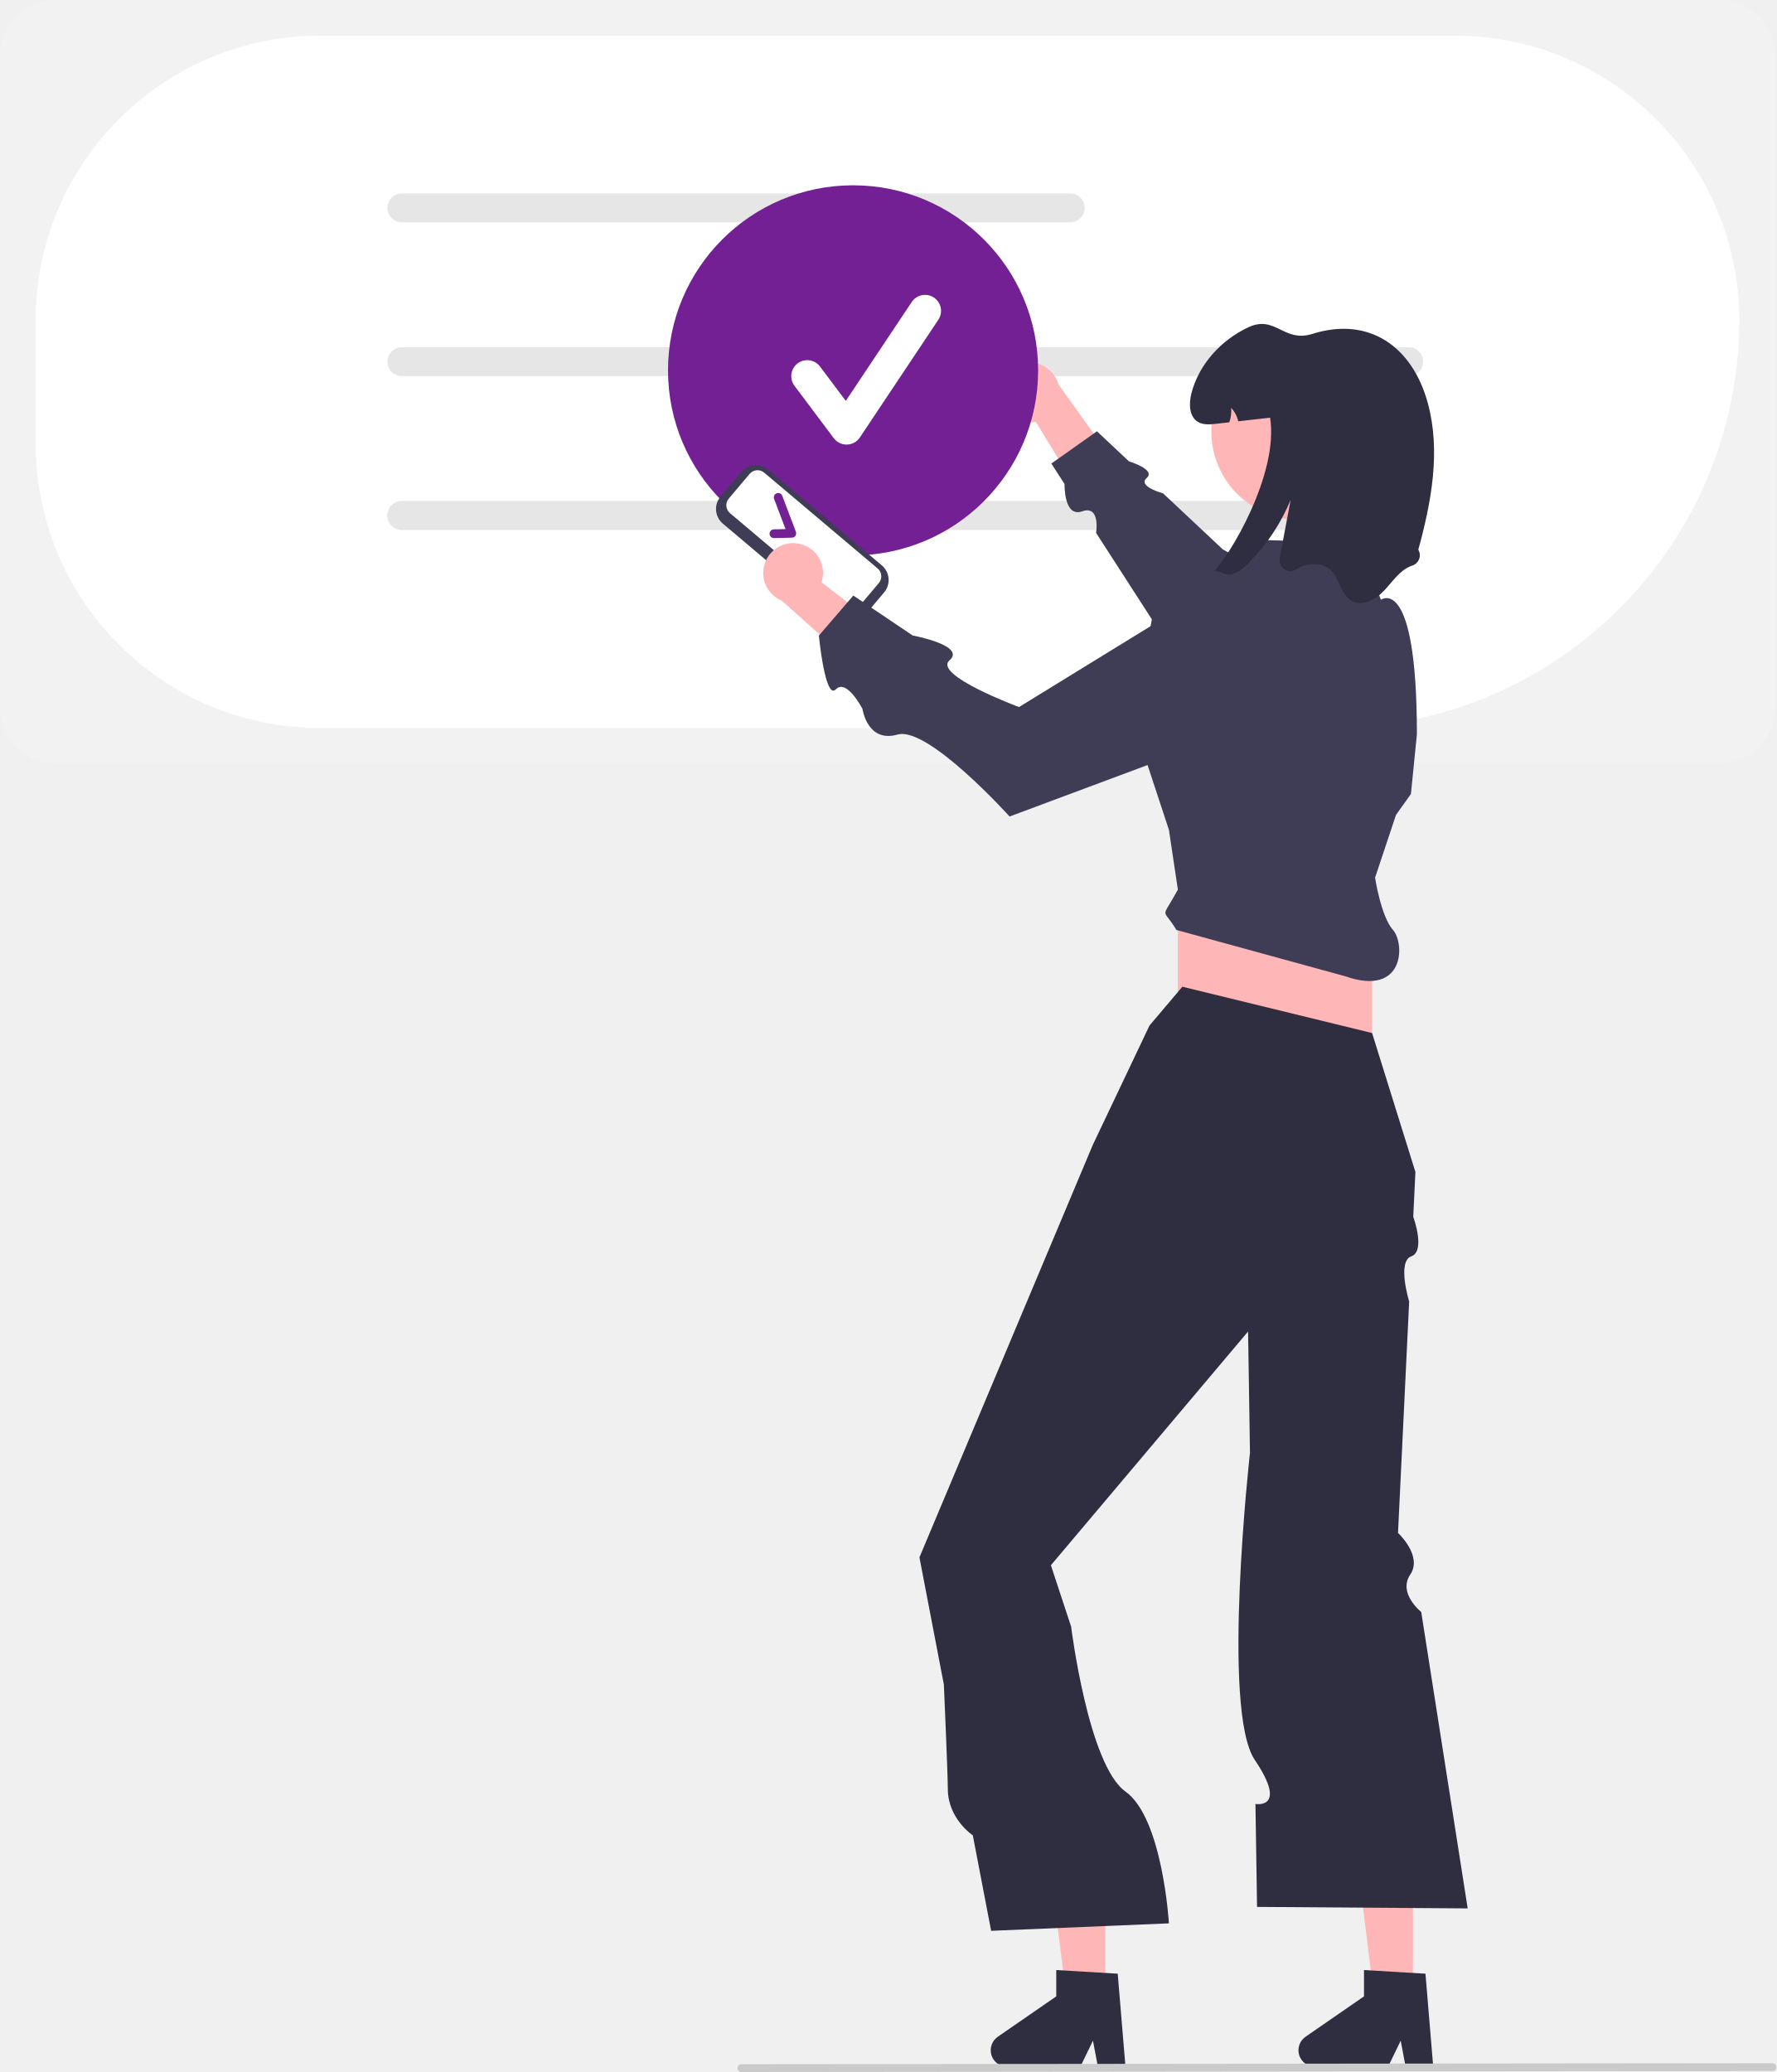
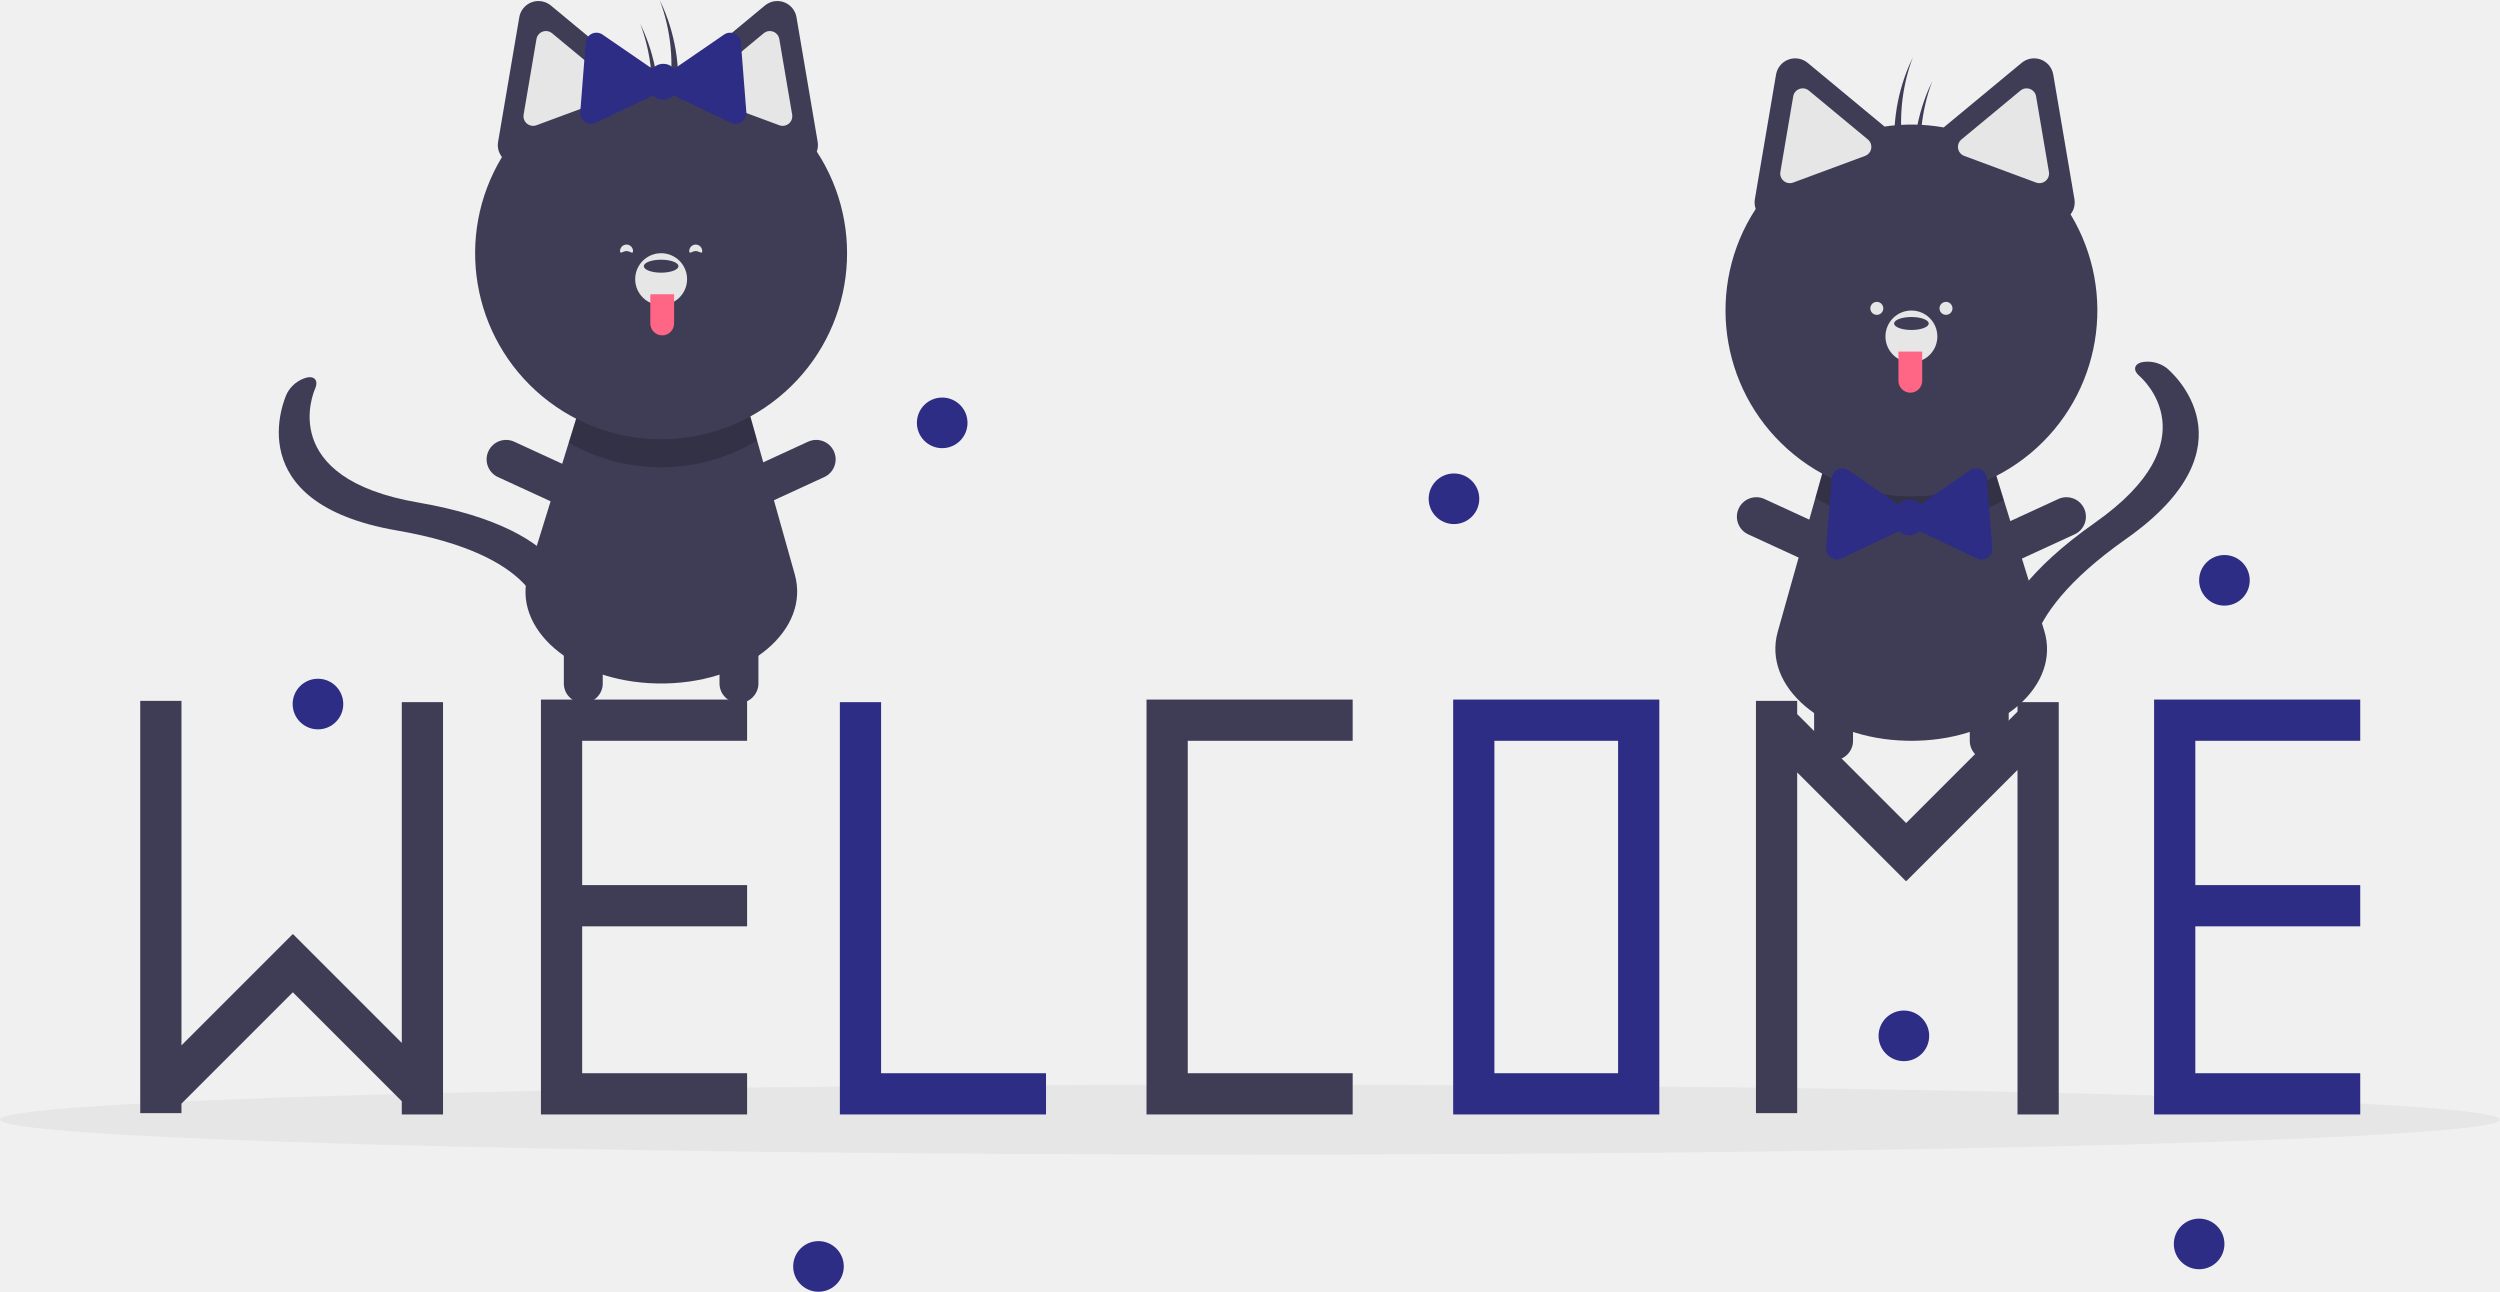
- <svg xmlns="http://www.w3.org/2000/svg" data-name="Layer 1" width="543.219" height="633.601" viewBox="0 0 543.219 633.601">
-   <path d="M854.052,366.728H345.482a17.112,17.112,0,0,1-17.092-17.092V150.291a17.112,17.112,0,0,1,17.092-17.092H854.052a17.112,17.112,0,0,1,17.092,17.092V349.636A17.112,17.112,0,0,1,854.052,366.728Z" transform="translate(-328.3903 -133.1994)" fill="#f2f2f2" />
-   <path d="M735.442,355.827H426.21a87.014,87.014,0,0,1-86.916-86.916V231.026a87.015,87.015,0,0,1,86.916-86.917h347.118a87.015,87.015,0,0,1,86.916,86.917A124.943,124.943,0,0,1,735.442,355.827Z" transform="translate(-328.3903 -133.1994)" fill="#fff" />
-   <path d="M655.673,201.175H451.267a4.408,4.408,0,1,1,0-8.816H655.673a4.408,4.408,0,0,1,0,8.816Z" transform="translate(-328.3903 -133.1994)" fill="#e6e6e6" />
-   <path d="M759.147,248.206H451.267a4.408,4.408,0,1,1,0-8.816H759.147a4.408,4.408,0,0,1,0,8.816Z" transform="translate(-328.3903 -133.1994)" fill="#e6e6e6" />
-   <path d="M759.147,295.237H451.267a4.408,4.408,0,1,1,0-8.816H759.147a4.408,4.408,0,0,1,0,8.816Z" transform="translate(-328.3903 -133.1994)" fill="#e6e6e6" />
-   <path d="M759.147,295.237H451.267a4.408,4.408,0,1,1,0-8.816H759.147a4.408,4.408,0,0,1,0,8.816Z" transform="translate(-328.3903 -133.1994)" fill="#e6e6e6" />
-   <path d="M634.103,253.604a9.088,9.088,0,0,0,11.007,8.547l16.811,27.578,7.155-15.182L652.015,250.686a9.138,9.138,0,0,0-17.912,2.918Z" transform="translate(-328.3903 -133.1994)" fill="#ffb6b6" />
-   <path d="M760.255,332.64,702.323,301.216,684.05,284.072s-7.944-2.127-5.02-4.71-5.408-5.074-5.408-5.074l-9.809-9.203L649.873,274.948l4.034,6.253s-.278,10.352,5.393,8.361,4.254,6.594,4.254,6.594l33.85,52.471Z" transform="translate(-328.3903 -133.1994)" fill="#3f3d56" />
-   <circle cx="260.855" cy="113.249" r="56.586" fill="#732094" />
-   <polygon points="432.044 611.601 420.278 611.601 414.679 566.219 432.044 566.219 432.044 611.601" fill="#ffb6b6" />
-   <path d="M766.644,765.186h-8.438l-1.506-7.966-3.857,7.966H730.465a5.031,5.031,0,0,1-2.859-9.17l17.871-12.342V735.62l18.797,1.122Z" transform="translate(-328.3903 -133.1994)" fill="#2f2e41" />
-   <polygon points="337.942 611.601 326.176 611.601 320.577 566.219 337.942 566.219 337.942 611.601" fill="#ffb6b6" />
-   <path d="M672.542,765.186h-8.438l-1.506-7.966L658.741,765.186H636.363a5.031,5.031,0,0,1-2.859-9.17l17.871-12.342V735.62l18.797,1.122Z" transform="translate(-328.3903 -133.1994)" fill="#2f2e41" />
-   <rect x="360.175" y="268.381" width="59.385" height="67.607" fill="#ffb6b6" />
-   <path d="M689.936,434.927l-10.05,11.877L662.527,483.349,618.788,587.418l-9.25,22.009,7.47,38.907s1.209,27.411,1.209,31.898c0,9.136,7.641,14.198,7.641,14.198l5.606,29.198,54.36-2.284s-1.897-32.185-13.282-40.303-16.619-50.429-16.619-50.429l-6.186-18.772,60.298-71.478.389,24.985.188,12.093s-8.83,78.656,1.463,93.921.21,13.469.21,13.469l.49,31.488,64.41.457L762.976,626.121s-7.215-5.697-3.355-11.424-3.742-12.741-3.742-12.741l3.41-70.772s-3.775-12.224.665-13.813.583-12.101.583-12.101l.66-13.698-13.247-42.483Z" transform="translate(-328.3903 -133.1994)" fill="#2f2e41" />
-   <path d="M748.864,401.581l6.395-19.186,4.568-6.395,1.827-18.272c0-49.335-11.004-41.12-11.004-41.12l-6.354-17.351-29.236-.914L696.331,316.158l-15.531,5.482-6.082,31.602,11.107,33.721,2.741,18.272c-5.228,9.652-4.786,5.087-.457,12.334l51.619,14.161c18.272,6.395,18.272-10.05,14.608-14.161C750.672,413.458,748.864,401.581,748.864,401.581Z" transform="translate(-328.3903 -133.1994)" fill="#3f3d56" />
-   <circle cx="397.511" cy="131.907" r="27.102" fill="#ffb6b6" />
-   <path d="M699.506,307.834" transform="translate(-328.3903 -133.1994)" fill="#2f2e41" />
-   <path d="M762.084,301.284a3.329,3.329,0,0,1-1.855,4.87c-3.636,1.206-5.875,4.723-8.487,7.537-2.604,2.805-6.797,5.135-10.123,3.225-3.316-1.9-3.545-6.752-6.322-9.383-2.704-2.558-7.199-2.248-10.379-.302l-.095.058a3.351,3.351,0,0,1-5.127-3.41q1.671-8.887,3.34-17.772a59.761,59.761,0,0,1-12.507,18.912,13.757,13.757,0,0,1-5.427,3.819c-1.9.603-3.746-1.361-5.591-1.005,4.586-4.011,20.008-29.72,17.249-46.905q-4.865.548-9.73,1.096A8.943,8.943,0,0,0,704.855,257.924a10.51,10.51,0,0,1-.557,4.413c-1.352.155-2.713.302-4.066.457-1.882.21-3.929.393-5.546-.594-2.695-1.644-2.777-5.536-2.01-8.606,2.248-8.926,9.063-16.39,17.404-20.3,8.341-3.901,10.808,4.787,19.597,2.01,17.359-5.482,30.661,3.892,35.348,21.287C768.963,271.181,766.104,286.666,762.084,301.284Z" transform="translate(-328.3903 -133.1994)" fill="#2f2e41" />
-   <path d="M837.116,765.776H803.929l-.143-.259c-.424-.77-.834-1.585-1.217-2.423-3.418-7.318-4.863-15.688-6.138-23.073l-.96-5.566a3.437,3.437,0,0,1,5.41-3.362q7.565,5.505,15.136,10.999c1.911,1.391,4.094,3,6.184,4.739.202-.979.413-1.962.624-2.931a3.439,3.439,0,0,1,6.281-1.086l3.883,6.238c2.832,4.556,5.332,9.045,4.822,13.887a.756.756,0,0,1-.013.176,10.947,10.947,0,0,1-.563,2.331Z" transform="translate(-328.3903 -133.1994)" fill="#f0f0f0" />
-   <path d="M870.425,766.493l-315.358.307a1.191,1.191,0,0,1,0-2.381l315.358-.307a1.191,1.191,0,0,1,0,2.381Z" transform="translate(-328.3903 -133.1994)" fill="#cacaca" />
-   <path d="M584.101,322.609l-34.688-29.294a5.865,5.865,0,0,1-.696-8.257l6.384-7.56a5.865,5.865,0,0,1,8.257-.696l34.688,29.294a5.865,5.865,0,0,1,.696,8.257l-6.384,7.56A5.865,5.865,0,0,1,584.101,322.609Z" transform="translate(-328.3903 -133.1994)" fill="#3f3d56" />
-   <path d="M551.234,285.668a3.161,3.161,0,0,0,.375,4.449l34.688,29.294a3.161,3.161,0,0,0,4.449-.375l6.384-7.56a3.161,3.161,0,0,0-.375-4.449l-34.688-29.294a3.161,3.161,0,0,0-4.449.375Z" transform="translate(-328.3903 -133.1994)" fill="#fff" />
-   <path d="M571.598,297.056a1.333,1.333,0,0,1-1.054.558l-5.45.125a1.334,1.334,0,1,1-.061-2.667l3.566-.082-3.511-9.265a1.334,1.334,0,0,1,2.494-.945l4.18,11.028a1.334,1.334,0,0,1-.141,1.218Z" transform="translate(-328.3903 -133.1994)" fill="#732094" />
-   <path d="M572.297,299.384a9.088,9.088,0,0,1,7.3,11.871l25.586,19.709-15.87,5.461-21.864-19.554a9.138,9.138,0,0,1,4.848-17.489Z" transform="translate(-328.3903 -133.1994)" fill="#ffb6b6" />
-   <path d="M705.505,309.129l-65.509,40.278s-26.413-9.773-21.251-14.297-11.271-7.583-11.271-7.583l-18.153-12.213-10.534,12.242s1.919,19.885,5.185,16.442,8.147,5.963,8.147,5.963,1.443,10.502,10.739,7.859S637.101,382.882,637.101,382.882l80.622-30.069Z" transform="translate(-328.3903 -133.1994)" fill="#3f3d56" />
-   <path d="M587.255,269.147a4.891,4.891,0,0,1-3.913-1.957l-11.998-15.997a4.892,4.892,0,1,1,7.827-5.87l7.849,10.465,20.16-30.24a4.892,4.892,0,0,1,8.141,5.427l-23.996,35.994a4.894,4.894,0,0,1-3.935,2.177C587.346,269.146,587.301,269.147,587.255,269.147Z" transform="translate(-328.3903 -133.1994)" fill="#fff" />
+ <svg xmlns="http://www.w3.org/2000/svg" data-name="Layer 1" width="889.076" height="459.38" viewBox="0 0 889.076 459.38">
+   <ellipse cx="444.538" cy="398.169" rx="444.538" ry="12.435" fill="#e6e6e6" />
+   <path d="M836.907,483.742c-.561.008-1.123.015-1.692.015s-1.13-.008-1.692-.015c-29.757-.677-51.326-19.269-45.836-38.777l13.387-47.589,3.383-12.041,59.976,1.023,3.645,11.78,14.348,46.366C888.502,464.119,866.934,483.065,836.907,483.742Z" transform="translate(-155.4622 -220.3102)" fill="#3f3d56" />
+   <path d="M868.079,398.137a66.201,66.201,0,0,1-67.004-.761l3.383-12.041,59.976,1.023Z" transform="translate(-155.4622 -220.3102)" opacity="0.2" />
+   <path d="M865.548,446.544c2.591-9.656,11.106-23.585,34.987-40.38,41.648-29.294,16.803-51.259,15.727-52.18-2.258-1.93-1.925-4.098.775-4.839a11.224,11.224,0,0,1,9.034,2.103c1.348,1.115,32.459,27.683-14.537,60.734-42.295,29.75-33.302,49.169-33.199,49.355,1.133,2.077-.684,3.739-4.063,3.716s-7.039-1.723-8.176-3.797C865.856,460.818,863.135,455.533,865.548,446.544Z" transform="translate(-155.4622 -220.3102)" fill="#3f3d56" />
+   <path d="M807.534,490.677a6.92,6.92,0,0,1-6.92-6.92V453.769a6.92,6.92,0,0,1,13.841,0v29.988A6.92,6.92,0,0,1,807.534,490.677Z" transform="translate(-155.4622 -220.3102)" fill="#3f3d56" />
+   <path d="M813.602,419.484a6.92,6.92,0,0,1-9.179,3.394l-27.243-12.534a6.92,6.92,0,0,1,5.785-12.574l27.243,12.534A6.92,6.92,0,0,1,813.602,419.484Z" transform="translate(-155.4622 -220.3102)" fill="#3f3d56" />
+   <path d="M856.829,419.484a6.92,6.92,0,0,0,9.179,3.394l27.243-12.534a6.92,6.92,0,0,0-5.785-12.574l-27.243,12.534A6.92,6.92,0,0,0,856.829,419.484Z" transform="translate(-155.4622 -220.3102)" fill="#3f3d56" />
+   <path d="M862.897,490.677a6.92,6.92,0,0,0,6.92-6.92V453.769a6.92,6.92,0,1,0-13.841,0v29.988A6.92,6.92,0,0,0,862.897,490.677Z" transform="translate(-155.4622 -220.3102)" fill="#3f3d56" />
+   <path d="M891.818,296.535a6.806,6.806,0,0,0,1.373-5.408l-3.766-22.157-3.766-22.157a6.913,6.913,0,0,0-11.226-4.164L857.127,256.988l-10.426,8.64a65.694,65.694,0,0,0-21.047-.317l-10.043-8.322-17.305-14.34a6.913,6.913,0,0,0-11.226,4.164l-3.766,22.157-3.766,22.157a6.844,6.844,0,0,0,.301,3.474,66.118,66.118,0,1,0,111.969,1.935Z" transform="translate(-155.4622 -220.3102)" fill="#3f3d56" />
+   <path d="M796.572,251.728a3.447,3.447,0,0,0-1.202.218,3.388,3.388,0,0,0-2.184,2.635L788.618,281.451a3.423,3.423,0,0,0,4.565,3.782l25.553-9.479a3.422,3.422,0,0,0,.993-5.844l-0-.001-20.985-17.39A3.392,3.392,0,0,0,796.572,251.728Z" transform="translate(-155.4622 -220.3102)" fill="#e6e6e6" />
+   <path d="M876.167,251.728a3.392,3.392,0,0,0-2.172.792l-20.986,17.391a3.422,3.422,0,0,0,.993,5.844l25.553,9.479a3.423,3.423,0,0,0,4.565-3.782l-4.567-26.87a3.388,3.388,0,0,0-2.184-2.635A3.447,3.447,0,0,0,876.167,251.728Z" transform="translate(-155.4622 -220.3102)" fill="#e6e6e6" />
+   <circle cx="679.753" cy="119.658" r="9.227" fill="#e6e6e6" />
+   <ellipse cx="679.753" cy="115.044" rx="6.151" ry="2.307" fill="#3f3d56" />
+   <path d="M675.14,125.04H683.598a0,0,0,0,1,0,0v10.38a4.229,4.229,0,0,1-4.229,4.229h0a4.229,4.229,0,0,1-4.229-4.229V125.04a0,0,0,0,1,0,0Z" fill="#ff6584" />
+   <path d="M835.729,240.69c-.444.92-.874,1.849-1.279,2.798a65.818,65.818,0,0,0-4.651,35.344c.866-1.256,1.776-2.565,2.701-3.888A65.775,65.775,0,0,1,835.729,240.69Z" transform="translate(-155.4622 -220.3102)" fill="#3f3d56" />
+   <path d="M842.649,249.148c-.444.92-.874,1.849-1.279,2.798A65.818,65.818,0,0,0,836.719,287.29c.866-1.256,1.776-2.565,2.701-3.888A65.775,65.775,0,0,1,842.649,249.148Z" transform="translate(-155.4622 -220.3102)" fill="#3f3d56" />
+   <path d="M863.985,415.199l-.975-12.398-.975-12.398a3.825,3.825,0,0,0-5.98-2.853l-10.25,7.043-7.485,5.143a5.095,5.095,0,0,0-7.749,0l-7.485-5.143L812.838,387.55a3.825,3.825,0,0,0-5.98,2.853l-.975,12.398-.975,12.398a3.825,3.825,0,0,0,5.461,3.752l11.224-5.355,9.223-4.4a5.101,5.101,0,0,0,7.262,0l9.223,4.4,11.224,5.355A3.825,3.825,0,0,0,863.985,415.199Z" transform="translate(-155.4622 -220.3102)" fill="#2d2d85" />
+   <circle cx="667.451" cy="109.662" r="2.307" fill="#e6e6e6" />
+   <circle cx="692.056" cy="109.662" r="2.307" fill="#e6e6e6" />
+   <path d="M388.888,463.362c.561.008,1.123.015,1.692.015s1.13-.008,1.692-.015c29.757-.677,51.326-19.269,45.836-38.777l-13.387-47.589L421.336,364.955l-59.976,1.023-3.645,11.78-14.348,46.366C337.293,443.739,358.861,462.685,388.888,463.362Z" transform="translate(-155.4622 -220.3102)" fill="#3f3d56" />
+   <path d="M357.715,377.758a66.201,66.201,0,0,0,67.004-.761L421.336,364.955l-59.976,1.023Z" transform="translate(-155.4622 -220.3102)" opacity="0.2" />
+   <path d="M352.962,420.524c-6.473-7.619-20.13-16.565-48.9-21.526-50.177-8.656-37.121-39.139-36.542-40.432,1.215-2.711-.014-4.527-2.771-4.041a11.224,11.224,0,0,0-7.266,5.766c-.741,1.585-17.492,38.91,39.127,48.673,50.957,8.79,51.139,30.19,51.125,30.403-.136,2.362,2.218,3.087,5.263,1.62s5.625-4.569,5.765-6.931C358.791,433.557,358.99,427.616,352.962,420.524Z" transform="translate(-155.4622 -220.3102)" fill="#3f3d56" />
+   <path d="M418.261,470.298a6.92,6.92,0,0,0,6.92-6.92V433.389a6.92,6.92,0,0,0-13.841,0v29.988A6.92,6.92,0,0,0,418.261,470.298Z" transform="translate(-155.4622 -220.3102)" fill="#3f3d56" />
+   <path d="M412.193,399.105a6.92,6.92,0,0,0,9.179,3.394l27.243-12.534a6.92,6.92,0,1,0-5.785-12.574l-27.243,12.534A6.92,6.92,0,0,0,412.193,399.105Z" transform="translate(-155.4622 -220.3102)" fill="#3f3d56" />
+   <path d="M368.966,399.105a6.92,6.92,0,0,1-9.179,3.394l-27.243-12.534a6.92,6.92,0,1,1,5.785-12.574l27.243,12.534A6.92,6.92,0,0,1,368.966,399.105Z" transform="translate(-155.4622 -220.3102)" fill="#3f3d56" />
+   <path d="M362.898,470.298a6.92,6.92,0,0,1-6.92-6.92V433.389a6.92,6.92,0,0,1,13.841,0v29.988A6.92,6.92,0,0,1,362.898,470.298Z" transform="translate(-155.4622 -220.3102)" fill="#3f3d56" />
+   <path d="M445.947,274.221a6.844,6.844,0,0,0,.301-3.474l-3.766-22.157-3.766-22.157a6.913,6.913,0,0,0-11.226-4.164l-17.305,14.34L400.141,244.931a65.694,65.694,0,0,0-21.047.317l-10.426-8.64-17.305-14.34a6.913,6.913,0,0,0-11.226,4.164L336.37,248.59l-3.766,22.157a6.806,6.806,0,0,0,1.373,5.408,66.137,66.137,0,1,0,111.969-1.935Z" transform="translate(-155.4622 -220.3102)" fill="#3f3d56" />
+   <path d="M427.051,232.14,406.066,249.53l-0.0.001a3.422,3.422,0,0,0,.993,5.844l25.553,9.479a3.423,3.423,0,0,0,4.565-3.782l-4.567-26.87a3.388,3.388,0,0,0-2.184-2.635,3.447,3.447,0,0,0-1.202-.218A3.392,3.392,0,0,0,427.051,232.14Z" transform="translate(-155.4622 -220.3102)" fill="#e6e6e6" />
+   <path d="M348.427,231.566a3.388,3.388,0,0,0-2.184,2.635l-4.567,26.87a3.423,3.423,0,0,0,4.565,3.782l25.553-9.479a3.422,3.422,0,0,0,.993-5.844l-20.986-17.391a3.392,3.392,0,0,0-2.172-.792A3.447,3.447,0,0,0,348.427,231.566Z" transform="translate(-155.4622 -220.3102)" fill="#e6e6e6" />
+   <circle cx="235.117" cy="99.278" r="9.227" fill="#e6e6e6" />
+   <ellipse cx="235.117" cy="94.665" rx="6.151" ry="2.307" fill="#3f3d56" />
+   <path d="M390.964,324.971h0A4.229,4.229,0,0,1,395.193,329.2v10.38a0,0,0,0,1,0,0h-8.458a0,0,0,0,1,0,0V329.2A4.229,4.229,0,0,1,390.964,324.971Z" transform="translate(626.4652 444.2411) rotate(-180)" fill="#ff6584" />
+   <path d="M390.066,220.31c.444.92.874,1.849,1.279,2.798a65.818,65.818,0,0,1,4.651,35.344c-.866-1.256-1.776-2.565-2.701-3.888A65.775,65.775,0,0,0,390.066,220.31Z" transform="translate(-155.4622 -220.3102)" fill="#3f3d56" />
+   <path d="M383.146,228.768c.444.92.874,1.849,1.279,2.798a65.818,65.818,0,0,1,4.651,35.344c-.866-1.256-1.776-2.565-2.701-3.888A65.775,65.775,0,0,0,383.146,228.768Z" transform="translate(-155.4622 -220.3102)" fill="#3f3d56" />
+   <path d="M361.81,260.258l.975-12.398.975-12.398a3.825,3.825,0,0,1,5.98-2.853l10.25,7.043,7.485,5.143a5.095,5.095,0,0,1,7.749,0l7.485-5.143,10.25-7.043a3.825,3.825,0,0,1,5.98,2.853l.975,12.398.975,12.398a3.825,3.825,0,0,1-5.461,3.752L404.202,258.655l-9.223-4.4a5.101,5.101,0,0,1-7.262,0l-9.223,4.4L367.27,264.01A3.825,3.825,0,0,1,361.81,260.258Z" transform="translate(-155.4622 -220.3102)" fill="#2d2d85" />
+   <path d="M400.575,309.592c0,1.274,1.033,0,2.307,0s2.307,1.274,2.307,0a2.307,2.307,0,0,0-4.614,0Z" transform="translate(-155.4622 -220.3102)" fill="#e6e6e6" />
+   <path d="M380.583,309.592c0,1.274-1.033,0-2.307,0s-2.307,1.274-2.307,0a2.307,2.307,0,0,1,4.614,0Z" transform="translate(-155.4622 -220.3102)" fill="#e6e6e6" />
+   <polygon points="481.05 263.451 481.05 248.788 407.736 248.788 407.736 249.705 407.736 263.451 407.736 381.67 407.736 396.333 422.399 396.333 481.05 396.333 481.05 381.67 422.399 381.67 422.399 263.451 481.05 263.451" fill="#3f3d56" />
+   <path d="M672.253,469.099V616.643h73.314V469.099Zm58.651,132.882h-43.988V483.761h43.988Z" transform="translate(-155.4622 -220.3102)" fill="#2d2d85" />
+   <polygon points="313.344 381.67 313.344 249.705 298.681 249.705 298.681 381.67 298.681 396.333 313.344 396.333 371.995 396.333 371.995 381.67 313.344 381.67" fill="#2d2d85" />
+   <polygon points="265.69 263.451 265.69 248.788 192.376 248.788 192.376 249.705 192.376 263.451 192.376 314.771 192.376 329.434 192.376 381.67 192.376 396.333 207.039 396.333 265.69 396.333 265.69 381.67 207.039 381.67 207.039 329.434 265.69 329.434 265.69 314.771 207.039 314.771 207.039 263.451 265.69 263.451" fill="#3f3d56" />
+   <polygon points="839.372 263.451 839.372 248.788 766.058 248.788 766.058 249.705 766.058 263.451 766.058 314.771 766.058 329.434 766.058 381.67 766.058 396.333 780.721 396.333 839.372 396.333 839.372 381.67 780.721 381.67 780.721 329.434 839.372 329.434 839.372 314.771 780.721 314.771 780.721 263.451 839.372 263.451" fill="#2d2d85" />
+   <polygon points="142.889 249.705 142.889 370.89 104.228 332.23 104.14 332.319 104.058 332.237 64.535 371.76 64.535 249.247 49.872 249.247 49.872 395.875 64.535 395.875 64.535 392.496 104.147 352.884 142.889 391.627 142.889 396.333 157.552 396.333 157.552 249.705 142.889 249.705" fill="#3f3d56" />
+   <polygon points="717.488 249.705 717.488 253.083 677.876 292.695 639.133 253.953 639.133 249.247 624.47 249.247 624.47 395.875 639.133 395.875 639.133 274.689 677.794 313.35 677.883 313.261 677.964 313.342 717.488 273.819 717.488 396.333 732.15 396.333 732.15 249.705 717.488 249.705" fill="#3f3d56" />
+   <circle cx="335.076" cy="150.38" r="9" fill="#2d2d85" />
+   <circle cx="113.076" cy="250.38" r="9" fill="#2d2d85" />
+   <circle cx="291.076" cy="450.38" r="9" fill="#2d2d85" />
+   <circle cx="517.076" cy="177.38" r="9" fill="#2d2d85" />
+   <circle cx="782.076" cy="442.38" r="9" fill="#2d2d85" />
+   <circle cx="791.076" cy="206.38" r="9" fill="#2d2d85" />
+   <circle cx="677.076" cy="368.38" r="9" fill="#2d2d85" />
</svg>
